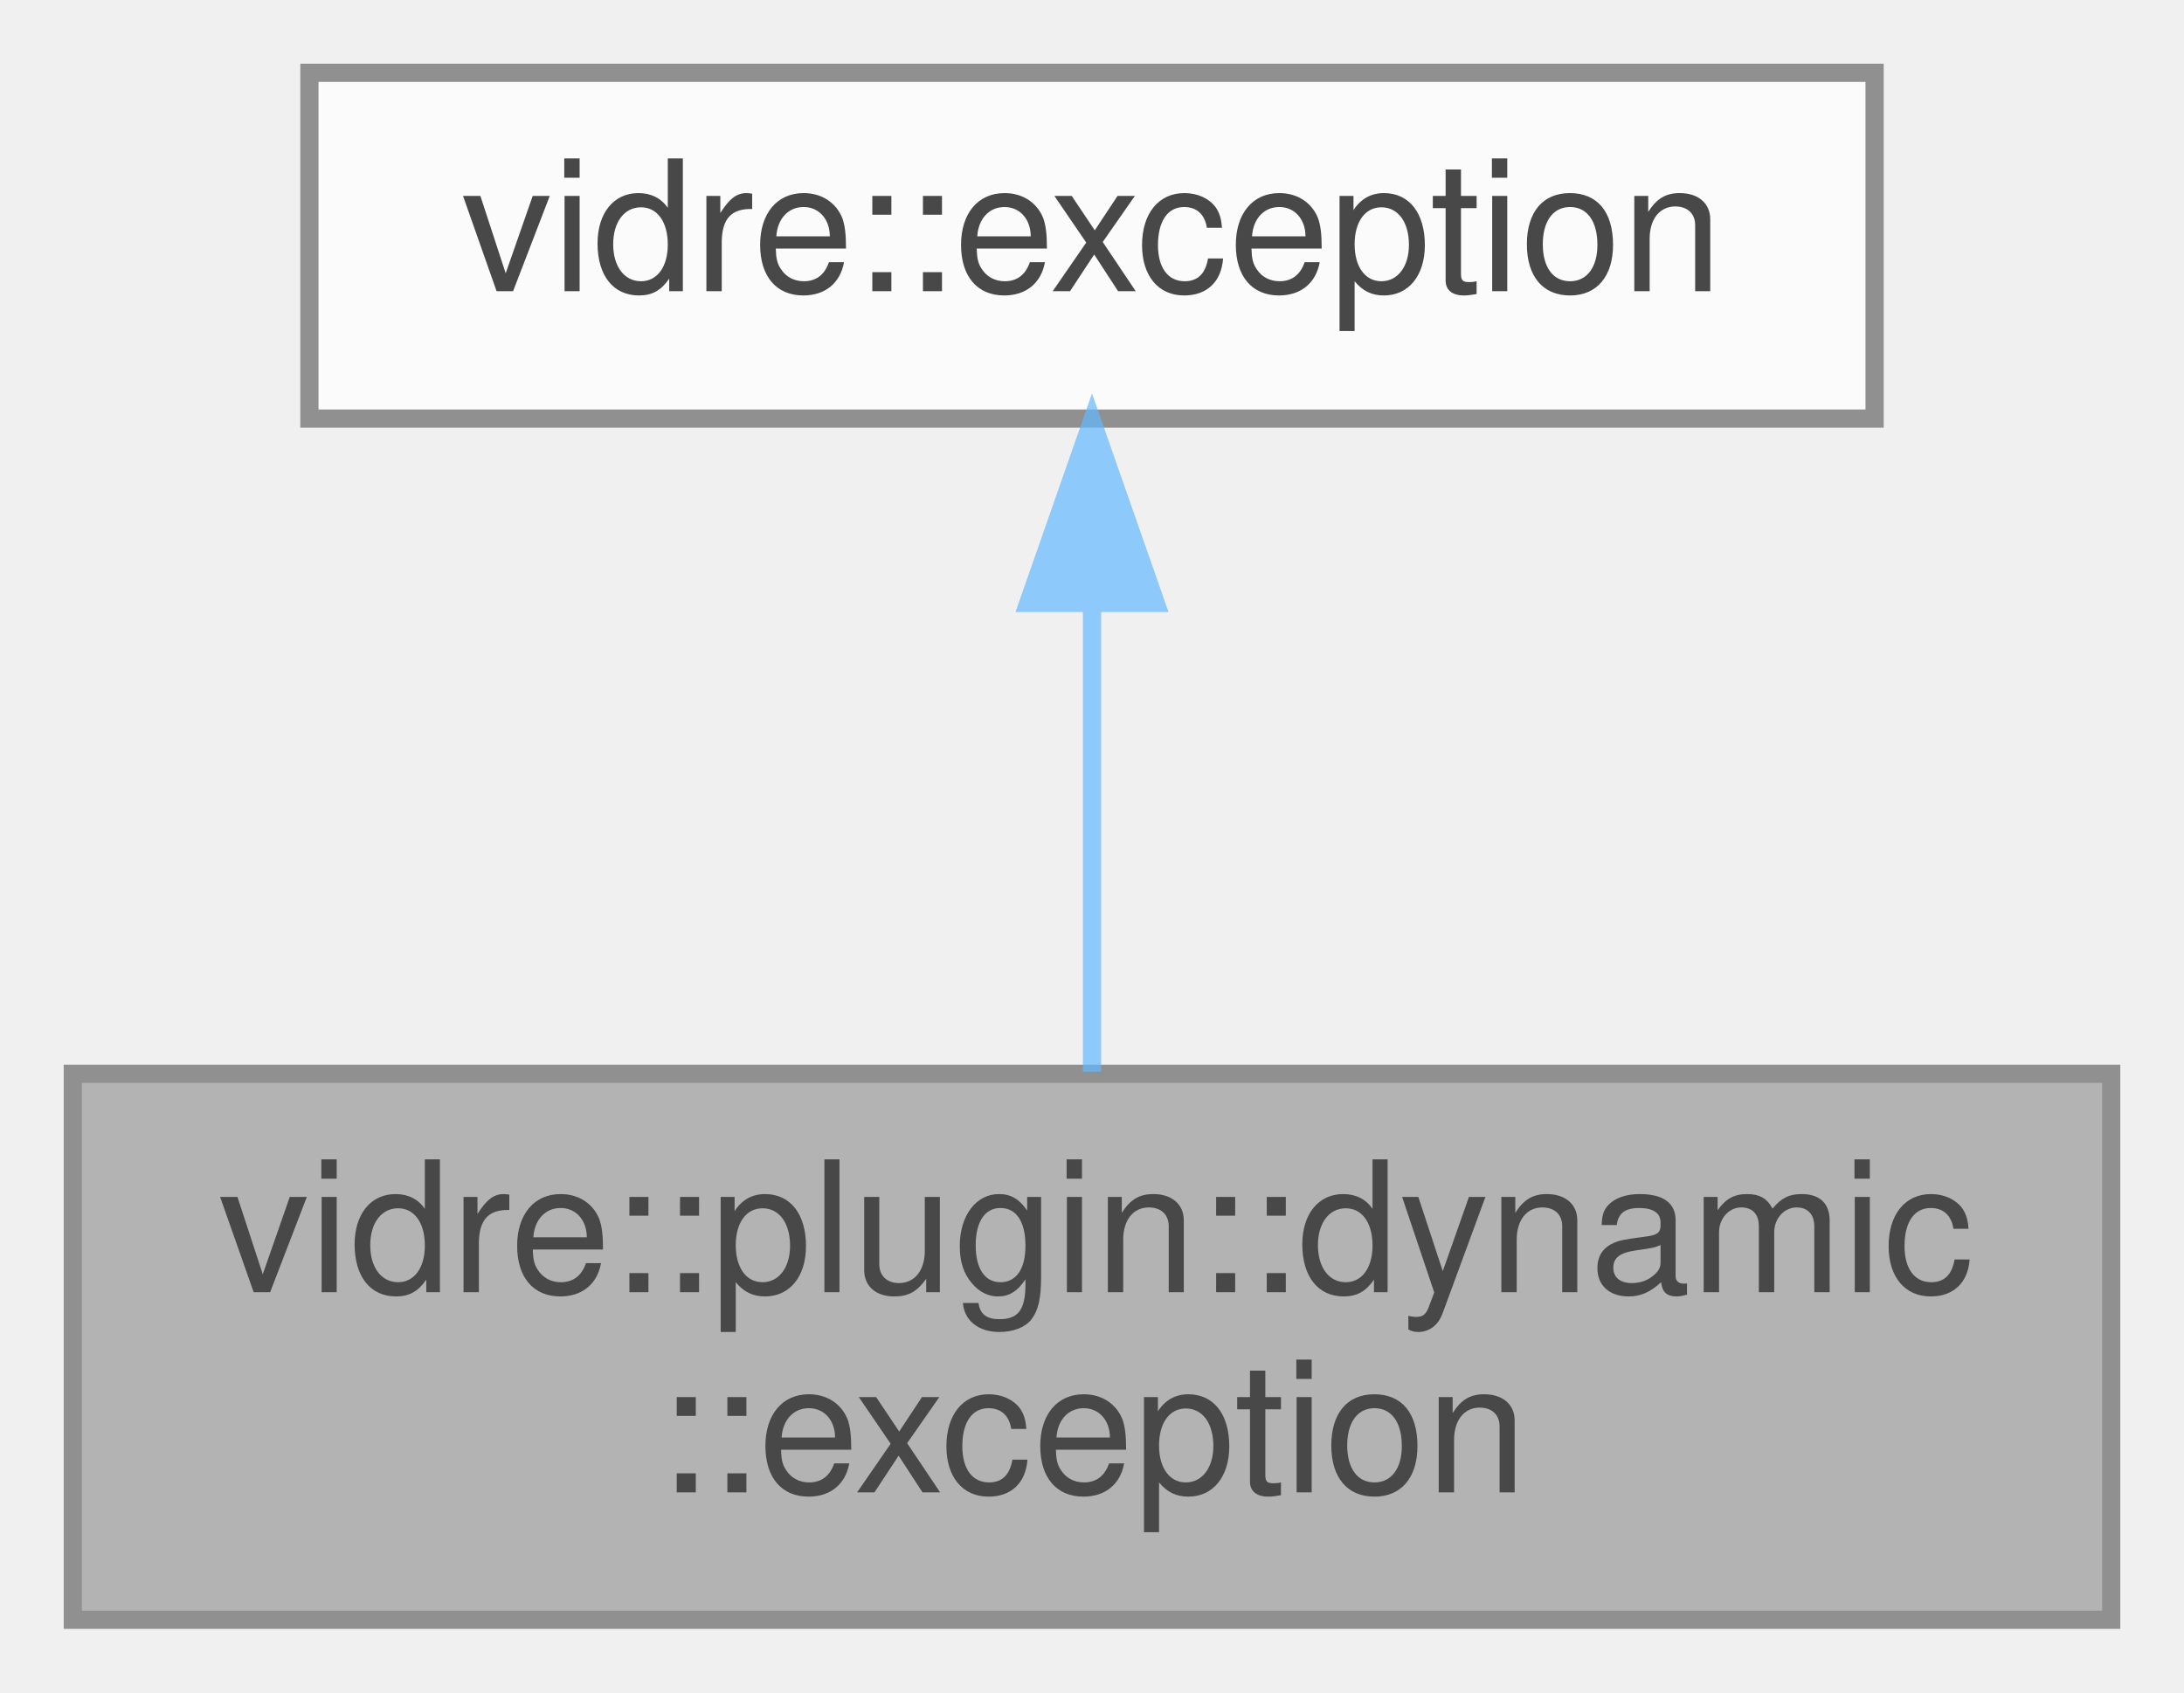
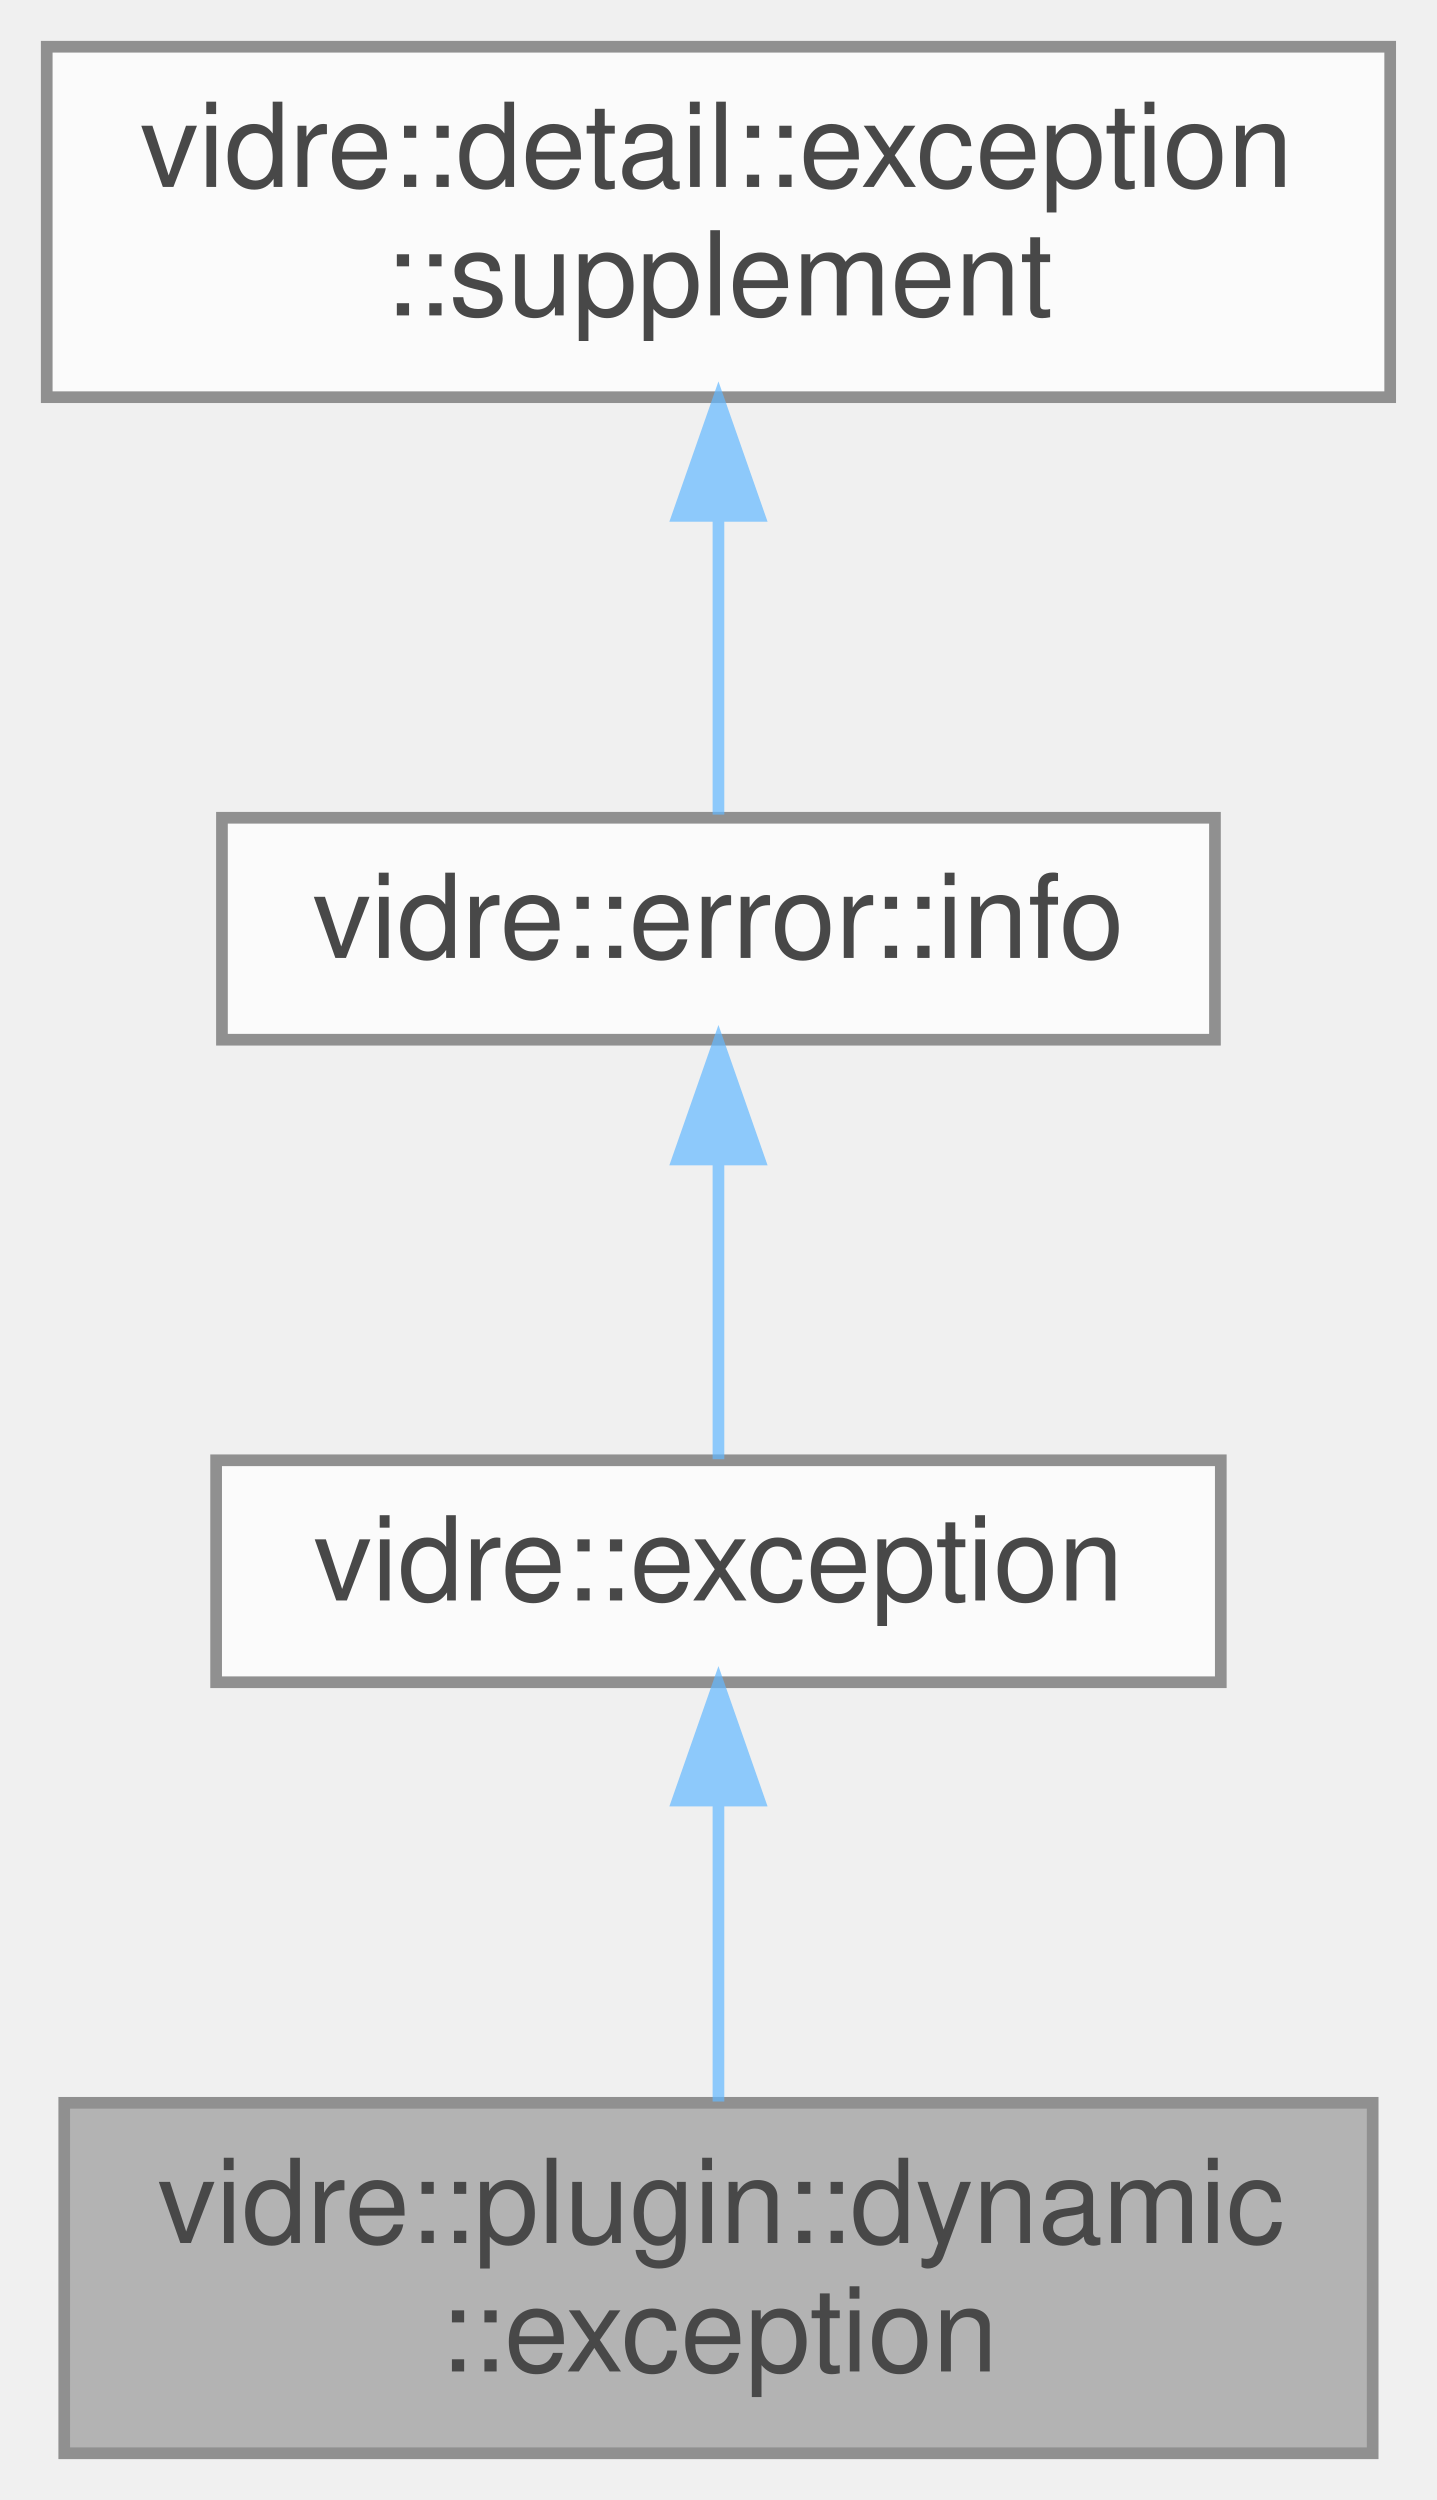
- <svg xmlns="http://www.w3.org/2000/svg" xmlns:xlink="http://www.w3.org/1999/xlink" width="120pt" height="93pt" viewBox="0.00 0.00 120.00 93.00">
+ <svg xmlns="http://www.w3.org/2000/svg" xmlns:xlink="http://www.w3.org/1999/xlink" width="123pt" height="214pt" viewBox="0.00 0.00 123.00 214.00">
  <svg id="main" version="1.1" xml:space="preserve">
    <style type="text/css">
.node, .edge {opacity: 0.7;}
.node.selected, .edge.selected {opacity: 1;}
.edge:hover path { stroke: red; }
.edge:hover polygon { stroke: red; fill: red; }
</style>
    <svg id="graph" class="graph">
-       <g id="graph0" class="graph" transform="scale(1 1) rotate(0) translate(4 89)">
+       <g id="graph0" class="graph" transform="scale(1 1) rotate(0) translate(4 210)">
        <g id="Node000001" class="node">
          <g id="a_Node000001">
            <a xlink:title="Exception.">
-               <polygon fill="#999999" stroke="#666666" points="112,-30 0,-30 0,0 112,0 112,-30" />
-               <text text-anchor="start" x="8" y="-18" font-family="Helvetica,sans-Serif" font-size="10.00">vidre::plugin::dynamic</text>
-               <text text-anchor="middle" x="56" y="-7" font-family="Helvetica,sans-Serif" font-size="10.00">::exception</text>
+               <polygon fill="#999999" stroke="#666666" points="113.5,-30 1.5,-30 1.5,0 113.5,0 113.5,-30" />
+               <text text-anchor="start" x="9.5" y="-18" font-family="Helvetica,sans-Serif" font-size="10.00">vidre::plugin::dynamic</text>
+               <text text-anchor="middle" x="57.5" y="-7" font-family="Helvetica,sans-Serif" font-size="10.00">::exception</text>
            </a>
          </g>
        </g>
        <g id="Node000002" class="node">
          <g id="a_Node000002">
-             <a xlink:title=" ">
-               <polygon fill="white" stroke="#666666" points="99,-85 13,-85 13,-66 99,-66 99,-85" />
-               <text text-anchor="middle" x="56" y="-73" font-family="Helvetica,sans-Serif" font-size="10.00">vidre::exception</text>
+             <a xlink:href="classvidre_1_1exception.html" target="_top" xlink:title="General exception.">
+               <polygon fill="white" stroke="#666666" points="100.5,-85 14.5,-85 14.5,-66 100.5,-66 100.5,-85" />
+               <text text-anchor="middle" x="57.5" y="-73" font-family="Helvetica,sans-Serif" font-size="10.00">vidre::exception</text>
            </a>
          </g>
        </g>
        <g id="edge1_Node000001_Node000002" class="edge">
          <g id="a_edge1_Node000001_Node000002">
            <a xlink:title=" ">
-               <path fill="none" stroke="#63b8ff" d="M56,-55.65C56,-47.36 56,-37.78 56,-30.11" />
-               <polygon fill="#63b8ff" stroke="#63b8ff" points="52.5,-55.87 56,-65.87 59.5,-55.87 52.5,-55.87" />
+               <path fill="none" stroke="#63b8ff" d="M57.5,-55.65C57.5,-47.36 57.5,-37.78 57.5,-30.11" />
+               <polygon fill="#63b8ff" stroke="#63b8ff" points="54,-55.87 57.5,-65.87 61,-55.87 54,-55.87" />
+             </a>
+           </g>
+         </g>
+         <g id="Node000003" class="node">
+           <g id="a_Node000003">
+             <a xlink:href="classvidre_1_1error_1_1info.html" target="_top" xlink:title="Base class for supplemental exception info.">
+               <polygon fill="white" stroke="#666666" points="100,-140 15,-140 15,-121 100,-121 100,-140" />
+               <text text-anchor="middle" x="57.5" y="-128" font-family="Helvetica,sans-Serif" font-size="10.00">vidre::error::info</text>
+             </a>
+           </g>
+         </g>
+         <g id="edge2_Node000002_Node000003" class="edge">
+           <g id="a_edge2_Node000002_Node000003">
+             <a xlink:title=" ">
+               <path fill="none" stroke="#63b8ff" d="M57.5,-110.66C57.5,-101.93 57.5,-91.99 57.5,-85.09" />
+               <polygon fill="#63b8ff" stroke="#63b8ff" points="54,-110.75 57.5,-120.75 61,-110.75 54,-110.75" />
+             </a>
+           </g>
+         </g>
+         <g id="Node000004" class="node">
+           <g id="a_Node000004">
+             <a xlink:href="classvidre_1_1detail_1_1exception_1_1supplement.html" target="_top" xlink:title="Supplemental information for exceptions.">
+               <polygon fill="white" stroke="#666666" points="115,-206 0,-206 0,-176 115,-176 115,-206" />
+               <text text-anchor="start" x="8" y="-194" font-family="Helvetica,sans-Serif" font-size="10.00">vidre::detail::exception</text>
+               <text text-anchor="middle" x="57.5" y="-183" font-family="Helvetica,sans-Serif" font-size="10.00">::supplement</text>
+             </a>
+           </g>
+         </g>
+         <g id="edge3_Node000003_Node000004" class="edge">
+           <g id="a_edge3_Node000003_Node000004">
+             <a xlink:title=" ">
+               <path fill="none" stroke="#63b8ff" d="M57.5,-165.75C57.5,-156.72 57.5,-147.03 57.5,-140.27" />
+               <polygon fill="#63b8ff" stroke="#63b8ff" points="54,-165.84 57.5,-175.84 61,-165.84 54,-165.84" />
            </a>
          </g>
        </g>
      </g>
    </svg>
  </svg>
  <style type="text/css">

[data-mouse-over-selected='false'] { opacity: 0.7; }
[data-mouse-over-selected='true']  { opacity: 1.0; }

</style>
</svg>
